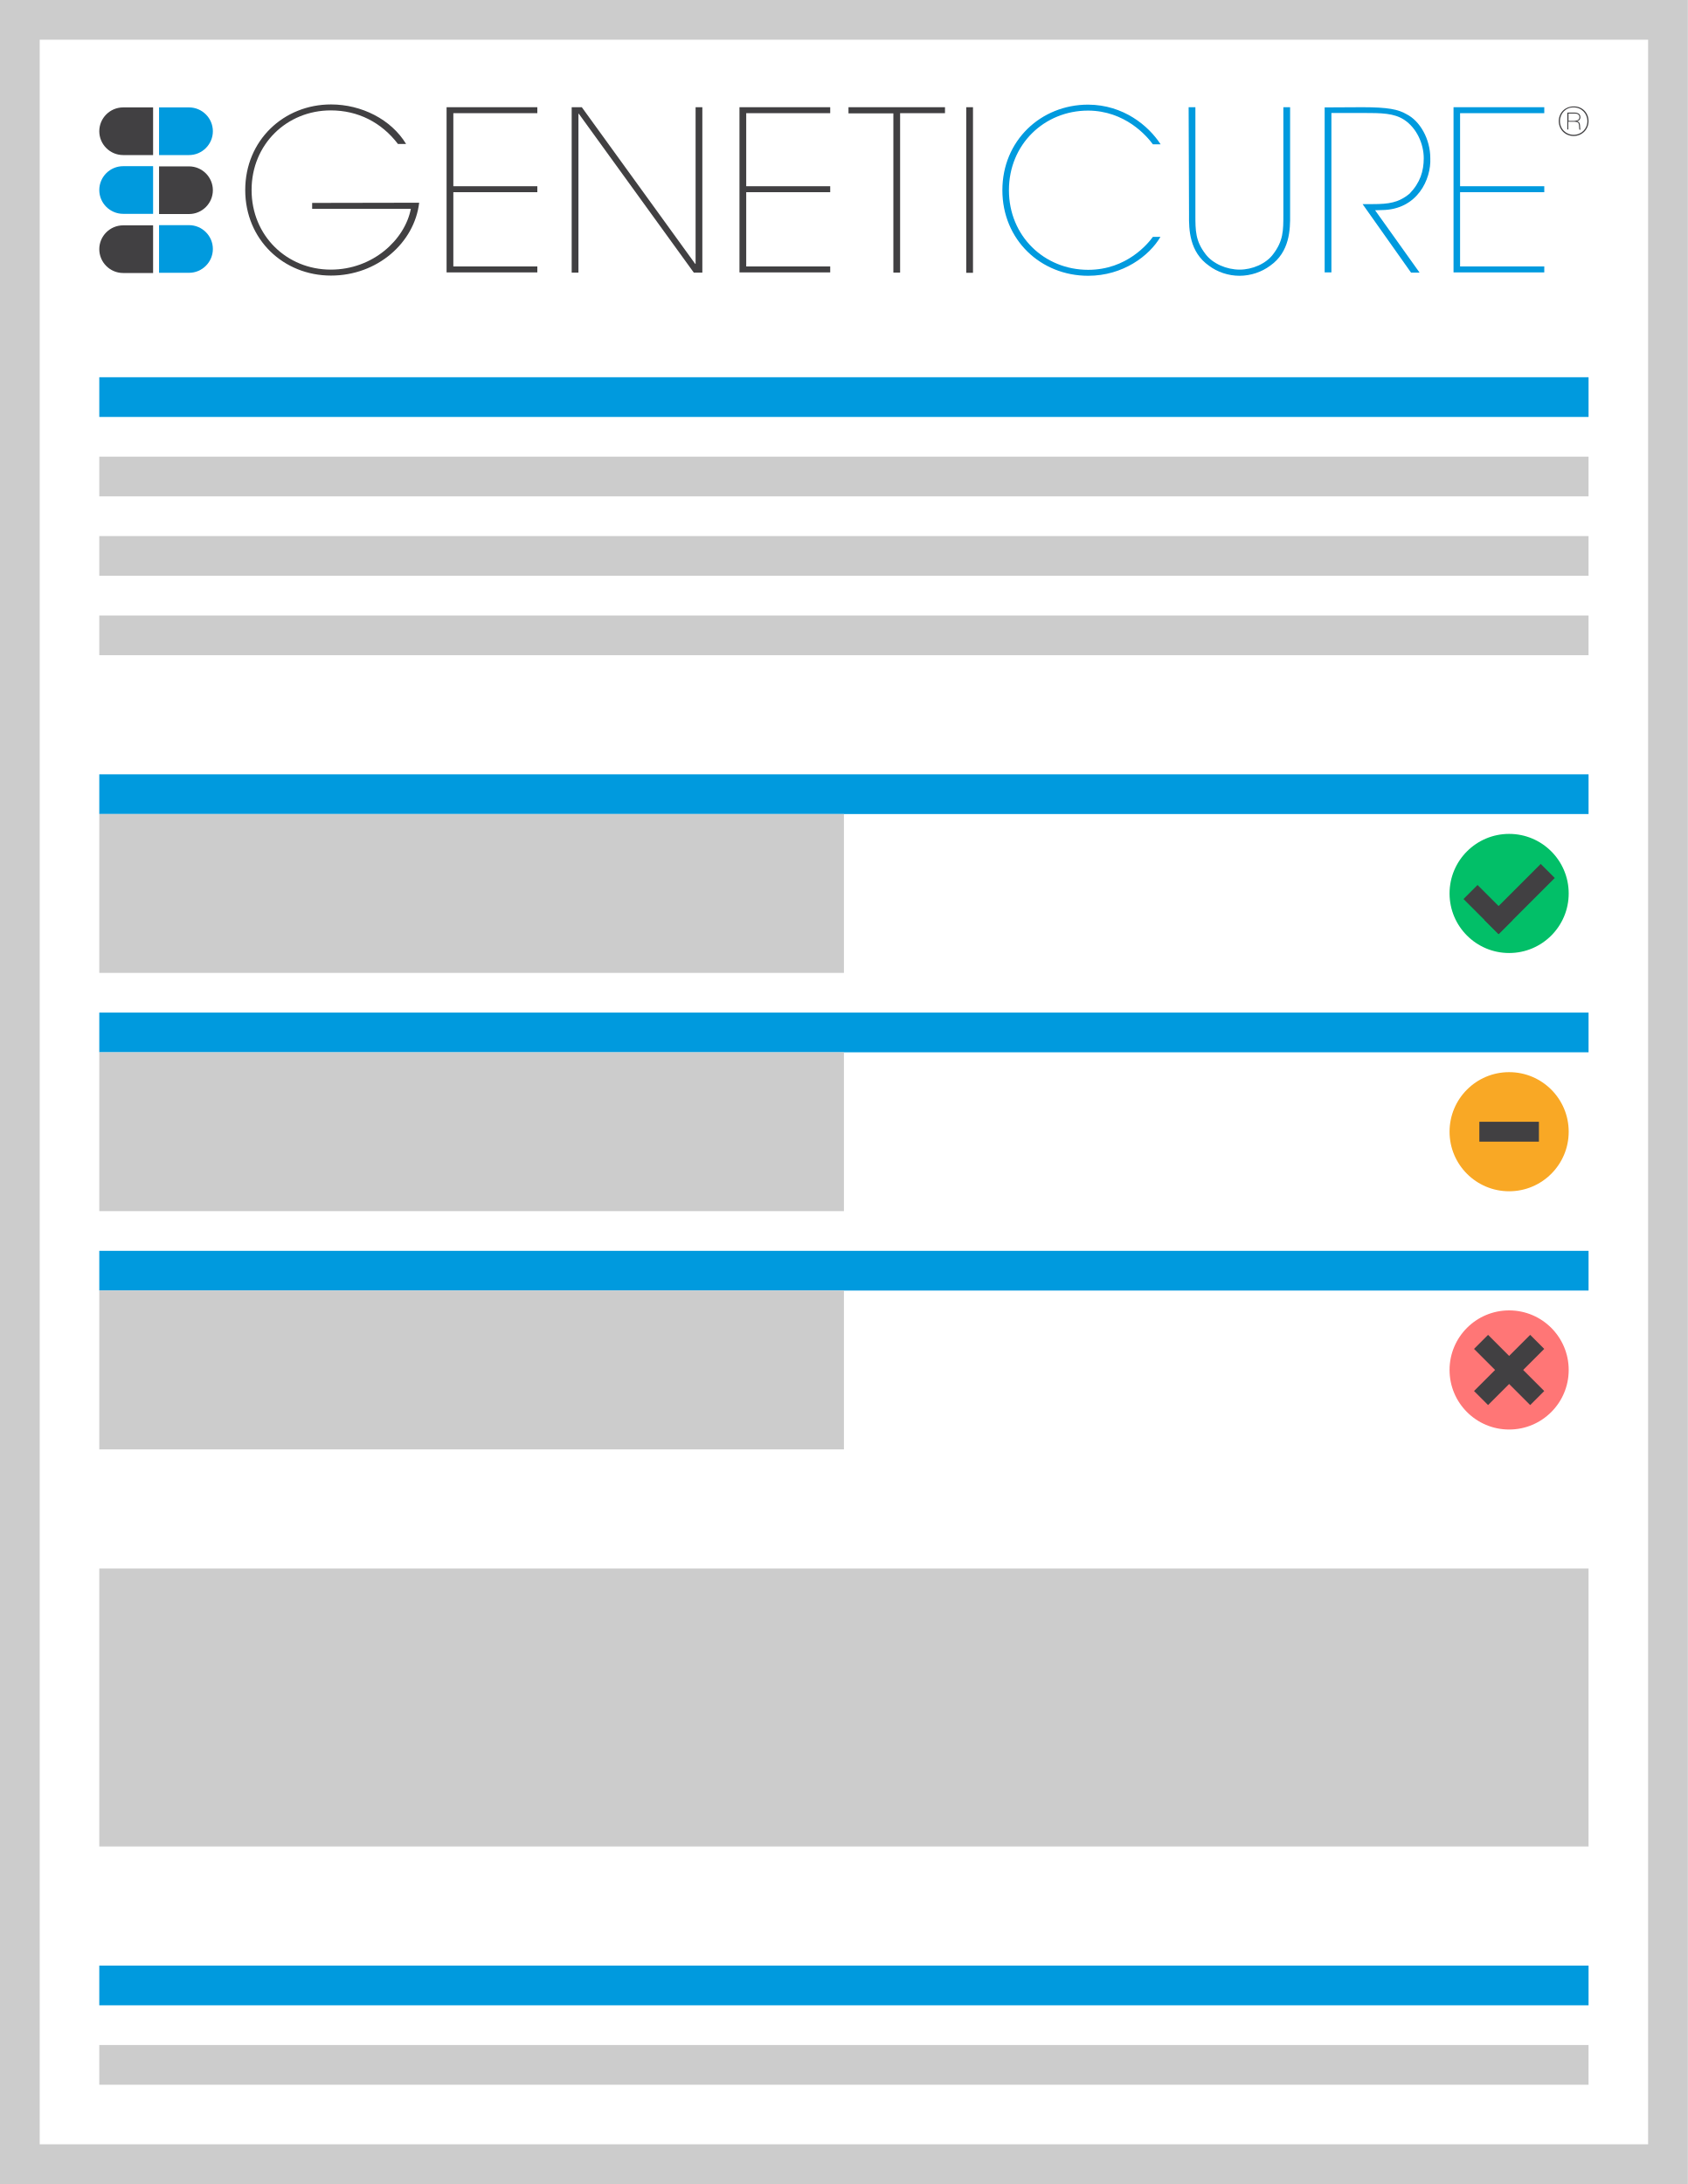
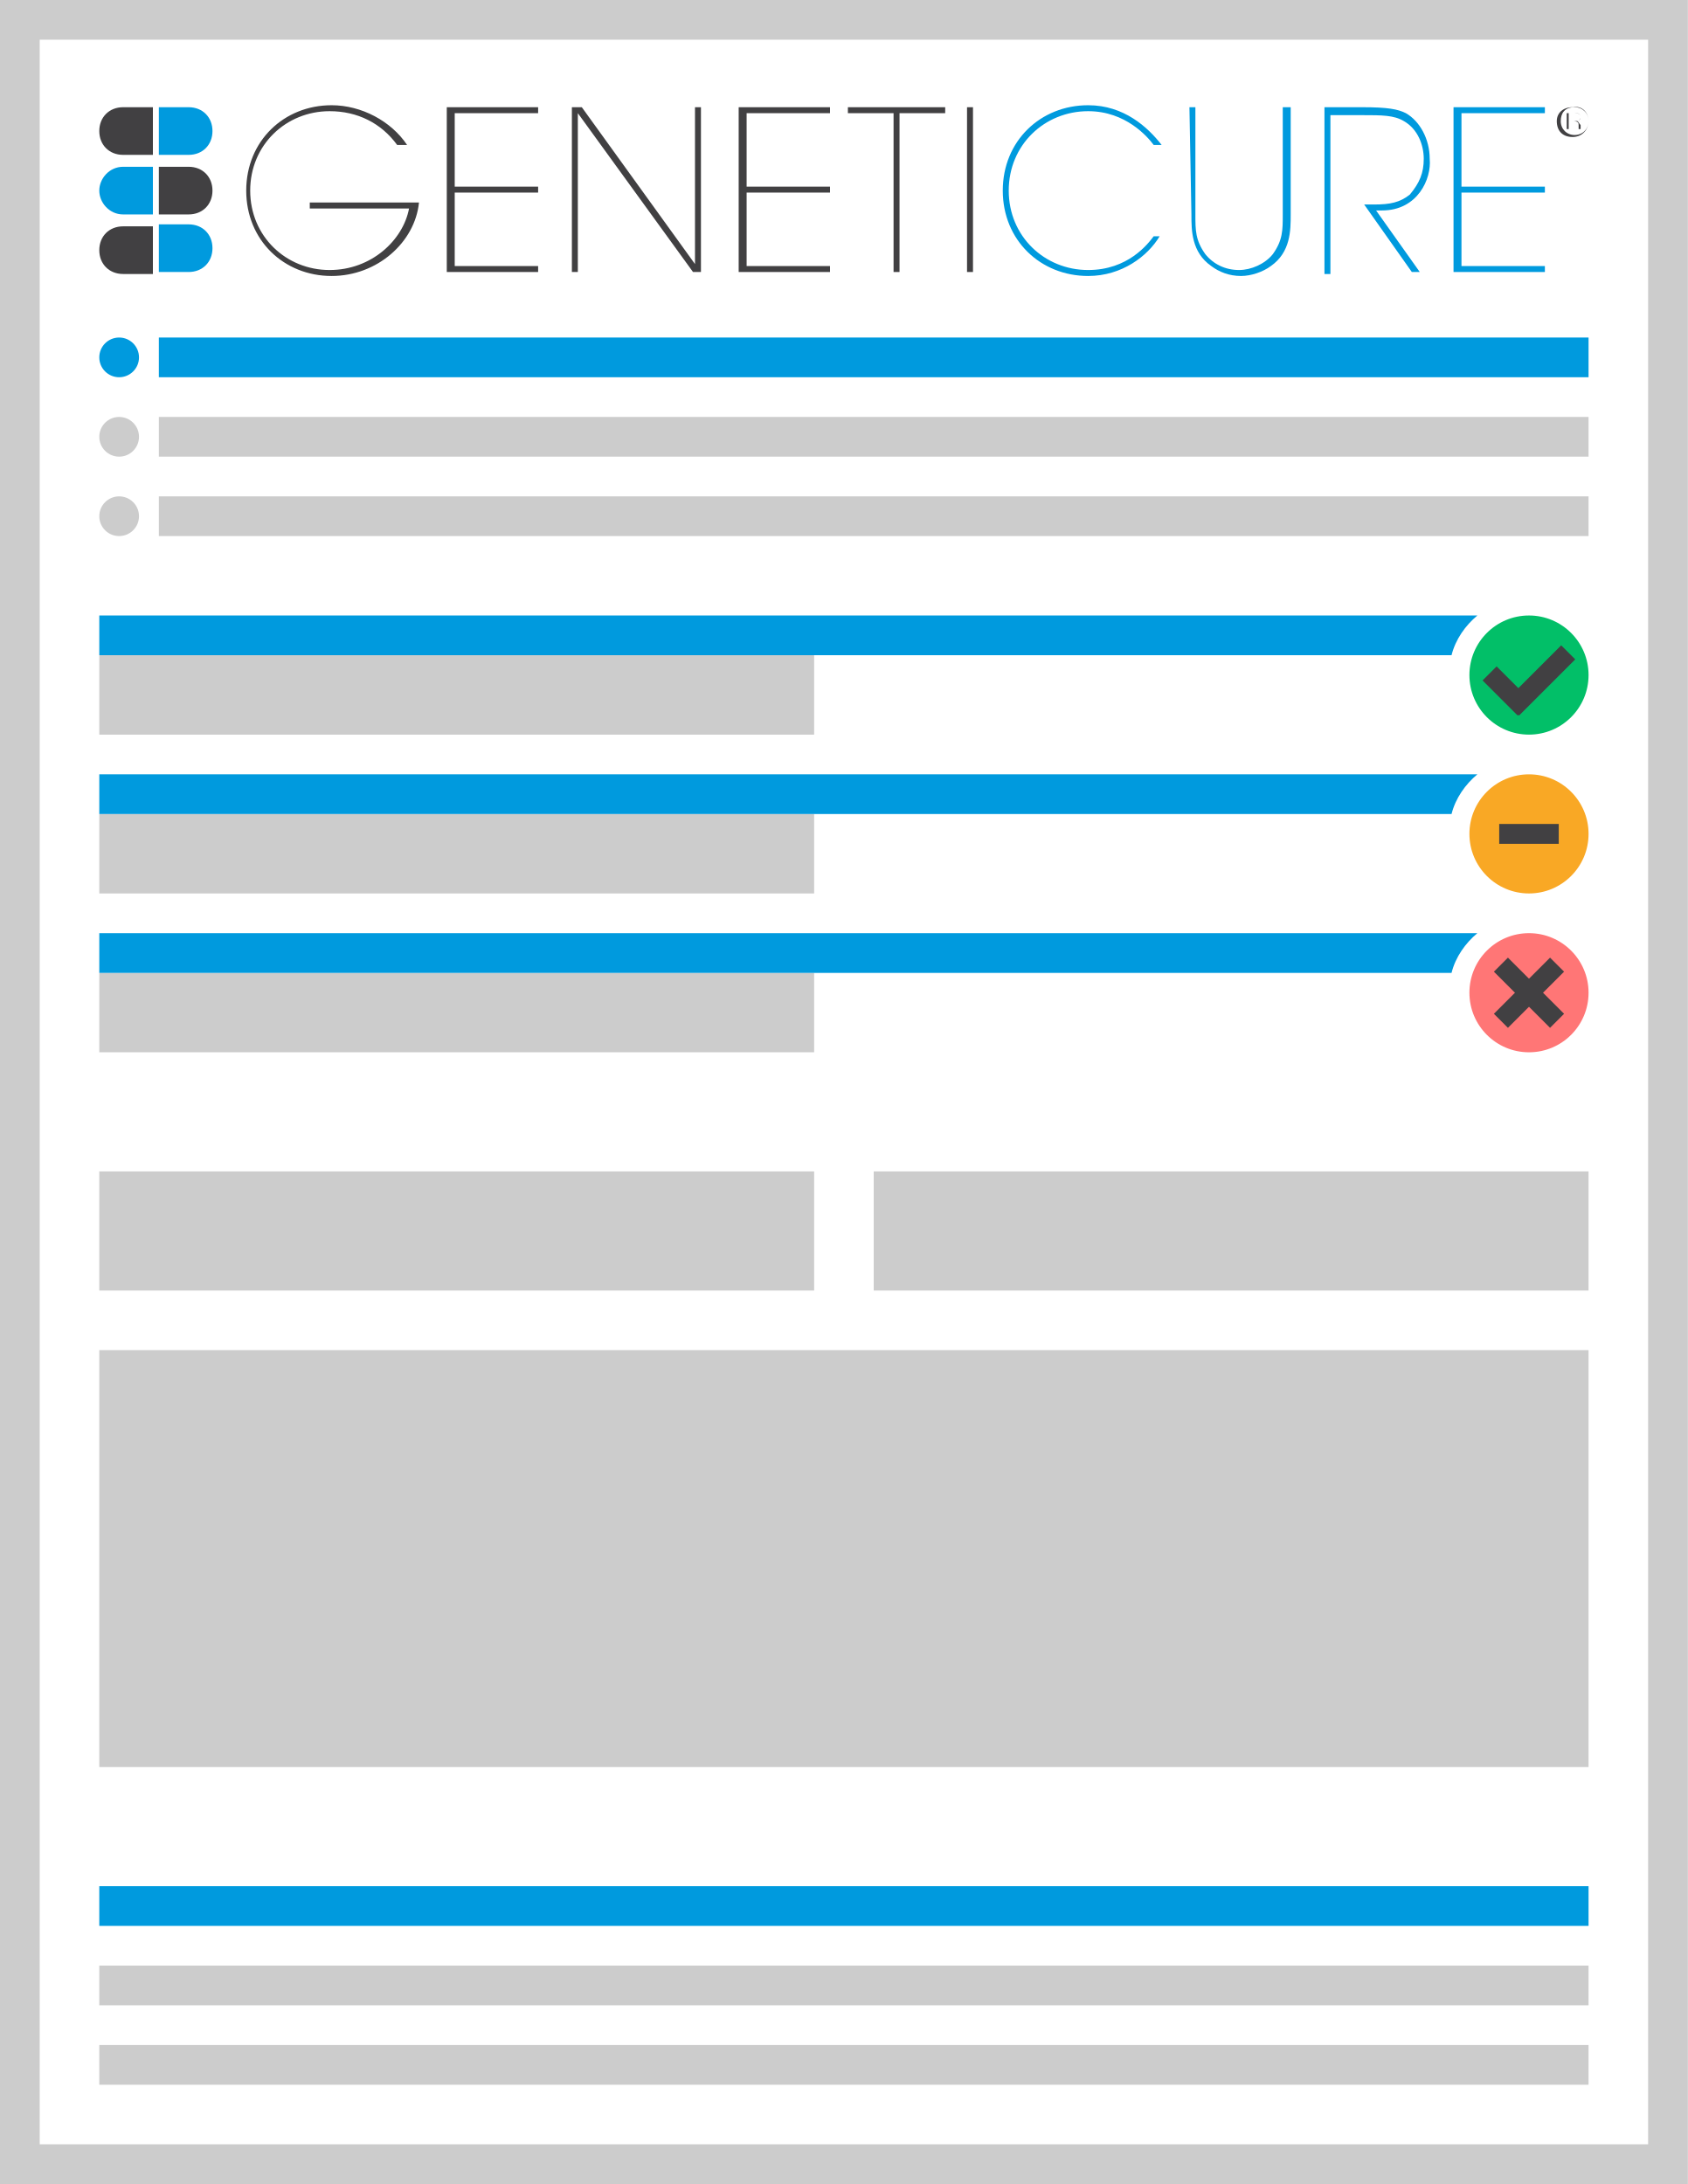
- <svg xmlns="http://www.w3.org/2000/svg" version="1.1" viewBox="0 0 85 110">
+ <svg xmlns="http://www.w3.org/2000/svg" xmlns:xlink="http://www.w3.org/1999/xlink" version="1.1" id="Layer_1" x="0px" y="0px" viewBox="0 0 85 110" style="enable-background:new 0 0 85 110;" xml:space="preserve">
  <style type="text/css">
- 		.lowlight{fill:#CCCCCC;}
- 		.hilight{fill:#009ADE;}
- 		.ok{fill:#02BF68;}
- 		.warn{fill:#F9A825;}
- 		.error{fill:#FF7676;}
- 		.dark{fill:#414042;}
- 	</style>
-   <rect x="0" y="0" style="fill: #fff" width="85" height="110" />
-   <path class="lowlight" d="M83,2v106H2V2H83 M85,0H0v110h85V0L85,0z" />
-   <rect x="5" y="19" class="hilight" width="75" height="2" />
-   <rect x="5" y="23" class="lowlight" width="75" height="2" />
-   <rect x="5" y="27" class="lowlight" width="75" height="2" />
-   <rect x="5" y="31" class="lowlight" width="75" height="2" />
-   <rect x="5" y="99" class="hilight" width="75" height="2" />
-   <rect x="5" y="103" class="lowlight" width="75" height="2" />
-   <rect x="5" y="79" class="lowlight" width="75" height="14" />
+ 	.st0{fill:#CCCCCC;}
+ 	.st1{fill:#009ADE;}
+ 	.st2{fill:#FFFFFF;}
+ 	.st3{fill:#02BF68;}
+ 	.st4{fill:#414042;}
+ 	.st5{fill:#F9A825;}
+ 	.st6{fill:#FF7676;}
+ </style>
+   <symbol id="New_Symbol" viewBox="-34 -3 69.4 6">
+     <rect x="-34" y="-3" class="st0" width="36" height="4" />
+     <path class="st1" d="M35.4,3H-34V1h68.1C34.3,1.8,34.8,2.5,35.4,3z" />
+   </symbol>
+   <rect class="st2" width="85" height="110" />
+   <path class="st0" d="M83,2v106H2V2H83 M85,0H0v110h85V0L85,0z" />
  <g>
-     <rect x="5" y="39" class="hilight" width="75" height="2" />
-     <rect x="5" y="41" class="lowlight" width="37.5" height="8" />
+     <rect x="8" y="17" class="st1" width="72" height="2" />
+     <rect x="8" y="21" class="st0" width="72" height="2" />
+     <circle class="st1" cx="6" cy="18" r="1" />
+     <circle class="st0" cx="6" cy="22" r="1" />
+     <rect x="8" y="25" class="st0" width="72" height="2" />
+     <circle class="st0" cx="6" cy="26" r="1" />
+   </g>
+   <g>
+     <rect x="5" y="95" class="st1" width="75" height="2" />
+     <rect x="5" y="99" class="st0" width="75" height="2" />
+     <rect x="5" y="103" class="st0" width="75" height="2" />
+   </g>
+   <g>
+     <rect x="5" y="59" class="st0" width="36" height="6" />
+     <rect x="44" y="59" class="st0" width="36" height="6" />
+   </g>
+   <g>
+     <use xlink:href="#New_Symbol" width="69.4" height="6" id="XMLID_2_" x="-34" y="-3" transform="matrix(1 0 0 -1 39 34)" style="overflow:visible;" />
    <g transform="translate(73 42)">
-       <circle class="ok" cx="3" cy="3" r="3" />
+       <circle class="st3" cx="4" cy="-8" r="3" />
      <g transform="translate(1.75 .75) rotate(45 1.25 2)">
-         <rect class="dark" width="2.5" height="1" transform="translate(0 3)" />
-         <rect class="dark" width="4" height="1" transform="translate(2.5 0) rotate(90 0 0)" />
+         <rect x="-6.3" y="-6.2" transform="matrix(2.535182e-06 1 -1 2.535182e-06 -10.8063 0.8358)" class="st4" width="1" height="2.5" />
+         <rect x="-7.1" y="-7" transform="matrix(2.535182e-06 1 -1 2.535182e-06 -11.5563 -1.4142)" class="st4" width="4" height="1" />
      </g>
    </g>
  </g>
  <g>
-     <rect x="5" y="51" class="hilight" width="75" height="2" />
-     <rect x="5" y="53" class="lowlight" width="37.5" height="8" />
    <g transform="translate(73 54)">
-       <circle class="warn" cx="3" cy="3" r="3" />
-       <rect class="dark" width="3" height="1" transform="translate(1.5 2.5)" />
+       <circle class="st5" cx="4" cy="-12" r="3" />
+       <rect x="2.5" y="-12.5" class="st4" width="3" height="1" />
    </g>
+     <use xlink:href="#New_Symbol" width="69.4" height="6" id="XMLID_1_" x="-34" y="-3" transform="matrix(1 0 0 -1 39 42)" style="overflow:visible;" />
  </g>
  <g>
-     <rect x="5" y="63" class="hilight" width="75" height="2" />
-     <rect x="5" y="65" class="lowlight" width="37.5" height="8" />
    <g transform="translate(73 66)">
-       <circle class="error" cx="3" cy="3" r="3" />
+       <circle class="st6" cx="4" cy="-16" r="3" />
      <g transform="translate(1 2.5)">
-         <rect class="dark" width="4" height="1" transform="rotate(45 2 .5)" />
-         <rect class="dark" width="4" height="1" transform="rotate(-45 2 .5)" />
+         <rect x="2.5" y="-20.5" transform="matrix(0.7071 -0.7071 0.7071 0.7071 13.9602 -3.2972)" class="st4" width="1" height="4" />
+         <rect x="1" y="-19" transform="matrix(0.7071 -0.7071 0.7071 0.7071 13.9602 -3.2972)" class="st4" width="4" height="1" />
      </g>
    </g>
+     <use xlink:href="#New_Symbol" width="69.4" height="6" id="XMLID_3_" x="-34" y="-3" transform="matrix(1 0 0 -1 39 50)" style="overflow:visible;" />
  </g>
  <g id="logo">
-     <path class="dark" d="M21.11,10.21c-0.24,2.02-2.11,3.67-4.44,3.67c-2.39,0-4.32-1.81-4.32-4.31s1.94-4.31,4.32-4.31 c1.53,0,3.03,0.75,3.78,1.99h-0.41c-0.83-1.09-2.02-1.69-3.38-1.69c-2.21,0-3.99,1.7-3.99,4.01c0,2.31,1.78,4.01,3.99,4.01 c2.12,0,3.73-1.51,4.03-3.06h-4.97v-0.3L21.11,10.21" />
-     <path class="dark" d="M27.06,5.4v0.3h-4.23v3.68h4.23v0.3h-4.23v3.74h4.23v0.3h-4.57V5.4H27.06" />
-     <path class="dark" d="M35.01,13.29h0.02V5.4h0.34v8.33h-0.43l-5.79-8h-0.02v8h-0.34V5.4h0.51L35.01,13.29" />
-     <path class="dark" d="M41.81,5.4v0.3h-4.23v3.68h4.23v0.3h-4.23v3.74h4.23v0.3h-4.57V5.4H41.81" />
-     <path class="dark" d="M47.59,5.4v0.3h-2.26v8.03h-0.34V5.71h-2.26V5.4H47.59" />
-     <path class="dark" d="M48.66,13.74H49V5.4h-0.34V13.74z" />
-     <path class="hilight" d="M58.44,11.93c-0.56,0.96-1.89,1.96-3.64,1.96c-2.39,0-4.32-1.81-4.32-4.31s1.94-4.31,4.32-4.31 c1.78,0.01,3.04,1.06,3.65,2h-0.39c-0.32-0.44-1.41-1.69-3.26-1.7c-2.21,0-3.99,1.7-3.99,4.01c0,2.31,1.78,4.01,3.99,4.01 c1.95,0,3.02-1.33,3.26-1.66L58.44,11.93" />
-     <path class="hilight" d="M59.86,5.4h0.34v5.41c0,0.81,0,1.33,0.52,2c0.36,0.47,1.05,0.77,1.71,0.77c0.63,0,1.32-0.29,1.68-0.77 c0.52-0.68,0.52-1.19,0.52-2V5.4h0.34v5.41c0.01,0.75-0.02,1.88-1,2.57c-0.43,0.32-0.98,0.51-1.55,0.51 c-0.56,0-1.12-0.19-1.54-0.51c-0.98-0.69-1.01-1.81-1-2.57L59.86,5.4" />
-     <path class="hilight" d="M68.61,5.4c1.29,0,1.81,0.11,2.22,0.35c0.68,0.34,1.2,1.25,1.2,2.22c0.05,1.04-0.64,2.6-2.45,2.61l-0.33,0.01 l2.24,3.14h-0.43l-2.44-3.45h0.52c0.79,0,1.3-0.07,1.85-0.53c0.53-0.55,0.71-1.13,0.71-1.78c0-0.72-0.35-1.52-0.99-1.94 c-0.51-0.33-1.12-0.34-2.09-0.34h-1.57v8.03h-0.34V5.41L68.61,5.4" />
-     <path class="hilight" d="M77.77,5.4v0.3h-4.24v3.68h4.24v0.3h-4.24v3.74h4.24v0.3h-4.57V5.4H77.77" />
+     <path class="st4" d="M21.1,10.2c-0.2,2-2.1,3.7-4.4,3.7c-2.4,0-4.3-1.8-4.3-4.3s1.9-4.3,4.3-4.3c1.5,0,3,0.8,3.8,2H20   c-0.8-1.1-2-1.7-3.4-1.7c-2.2,0-4,1.7-4,4s1.8,4,4,4c2.1,0,3.7-1.5,4-3.1h-5v-0.3L21.1,10.2" />
+     <path class="st4" d="M27.1,5.4v0.3h-4.2v3.7h4.2v0.3h-4.2v3.7h4.2v0.3h-4.6V5.4H27.1" />
+     <path class="st4" d="M35,13.3L35,13.3l0-7.9h0.3v8.3h-0.4l-5.8-8h0v8h-0.3V5.4h0.5L35,13.3" />
+     <path class="st4" d="M41.8,5.4v0.3h-4.2v3.7h4.2v0.3h-4.2v3.7h4.2v0.3h-4.6V5.4H41.8" />
+     <path class="st4" d="M47.6,5.4v0.3h-2.3v8H45v-8h-2.3V5.4H47.6" />
+     <path class="st4" d="M48.7,13.7H49V5.4h-0.3V13.7z" />
+     <path class="st1" d="M58.4,11.9c-0.6,1-1.9,2-3.6,2c-2.4,0-4.3-1.8-4.3-4.3s1.9-4.3,4.3-4.3c1.8,0,3,1.1,3.7,2h-0.4   c-0.3-0.4-1.4-1.7-3.3-1.7c-2.2,0-4,1.7-4,4s1.8,4,4,4c2,0,3-1.3,3.3-1.7H58.4" />
+     <path class="st1" d="M59.9,5.4h0.3v5.4c0,0.8,0,1.3,0.5,2c0.4,0.5,1,0.8,1.7,0.8c0.6,0,1.3-0.3,1.7-0.8c0.5-0.7,0.5-1.2,0.5-2V5.4   H65v5.4c0,0.8,0,1.9-1,2.6c-0.4,0.3-1,0.5-1.5,0.5c-0.6,0-1.1-0.2-1.5-0.5c-1-0.7-1-1.8-1-2.6L59.9,5.4" />
+     <path class="st1" d="M68.6,5.4c1.3,0,1.8,0.1,2.2,0.3C71.5,6.1,72,7,72,8c0.1,1-0.6,2.6-2.4,2.6l-0.3,0l2.2,3.1h-0.4l-2.4-3.4h0.5   c0.8,0,1.3-0.1,1.8-0.5c0.5-0.6,0.7-1.1,0.7-1.8c0-0.7-0.3-1.5-1-1.9c-0.5-0.3-1.1-0.3-2.1-0.3H67v8h-0.3V5.4L68.6,5.4" />
+     <path class="st1" d="M77.8,5.4v0.3h-4.2v3.7h4.2v0.3h-4.2v3.7h4.2v0.3h-4.6V5.4H77.8" />
    <g>
-       <path class="dark" d="M7.71,5.41H6.2C5.54,5.41,5,5.95,5,6.61c0,0.66,0.54,1.2,1.2,1.2h1.51V5.41" />
-       <path class="hilight" d="M8.01,7.81h1.51c0.66,0,1.2-0.54,1.2-1.2c0-0.66-0.54-1.2-1.2-1.2H8.01V7.81" />
-       <path class="dark" d="M7.71,11.35H6.2c-0.66,0-1.2,0.54-1.2,1.2c0,0.66,0.54,1.2,1.2,1.2h1.51V11.35" />
-       <path class="hilight" d="M8.01,13.74h1.51c0.66,0,1.2-0.54,1.2-1.2c0-0.66-0.54-1.2-1.2-1.2H8.01V13.74" />
-       <path class="dark" d="M8.01,8.38h1.51c0.66,0,1.2,0.54,1.2,1.2c0,0.66-0.54,1.2-1.2,1.2H8.01V8.38" />
-       <path class="hilight" d="M7.71,10.77H6.2c-0.66,0-1.2-0.54-1.2-1.2c0-0.66,0.54-1.2,1.2-1.2h1.51V10.77" />
+       <path class="st4" d="M7.7,5.4H6.2C5.5,5.4,5,5.9,5,6.6s0.5,1.2,1.2,1.2h1.5V5.4" />
+       <path class="st1" d="M8,7.8h1.5c0.7,0,1.2-0.5,1.2-1.2s-0.5-1.2-1.2-1.2H8V7.8" />
+       <path class="st4" d="M7.7,11.4H6.2c-0.7,0-1.2,0.5-1.2,1.2s0.5,1.2,1.2,1.2h1.5V11.4" />
+       <path class="st1" d="M8,13.7h1.5c0.7,0,1.2-0.5,1.2-1.2s-0.5-1.2-1.2-1.2H8V13.7" />
+       <path class="st4" d="M8,8.4h1.5c0.7,0,1.2,0.5,1.2,1.2s-0.5,1.2-1.2,1.2H8V8.4" />
+       <path class="st1" d="M7.7,10.8H6.2C5.5,10.8,5,10.2,5,9.6s0.5-1.2,1.2-1.2h1.5V10.8" />
    </g>
-     <path class="dark" d="M78.99,5.72v0.37h0.27c0.06-0.01,0.28,0,0.28-0.19c0-0.18-0.19-0.18-0.25-0.18H78.99z M79.29,5.67 c0.05,0,0.3,0,0.3,0.23c0,0.12-0.08,0.19-0.17,0.21v0c0.12,0.03,0.14,0.1,0.15,0.2c0.01,0.17,0.01,0.19,0.03,0.22h-0.06 c-0.01-0.02-0.01-0.04-0.02-0.2c-0.01-0.12-0.02-0.2-0.26-0.2h-0.28v0.39h-0.05V5.67L79.29,5.67L79.29,5.67z M78.56,6.1 c0,0.39,0.3,0.69,0.69,0.69c0.39,0,0.69-0.3,0.69-0.69c0-0.38-0.29-0.69-0.69-0.69C78.85,5.4,78.56,5.72,78.56,6.1z M80,6.1 c0,0.42-0.33,0.75-0.75,0.75c-0.42,0-0.75-0.32-0.75-0.75c0-0.41,0.31-0.74,0.75-0.74C79.68,5.35,80,5.68,80,6.1" />
+     <path class="st4" d="M79,5.7v0.4h0.3c0.1,0,0.3,0,0.3-0.2c0-0.2-0.2-0.2-0.2-0.2H79z M79.3,5.7c0.1,0,0.3,0,0.3,0.2   c0,0.1-0.1,0.2-0.2,0.2l0,0c0.1,0,0.1,0.1,0.2,0.2c0,0.2,0,0.2,0,0.2h-0.1c0,0,0,0,0-0.2c0-0.1,0-0.2-0.3-0.2H79v0.4h-0.1V5.7H79.3   L79.3,5.7z M78.6,6.1c0,0.4,0.3,0.7,0.7,0.7s0.7-0.3,0.7-0.7c0-0.4-0.3-0.7-0.7-0.7C78.8,5.4,78.6,5.7,78.6,6.1z M80,6.1   c0,0.4-0.3,0.8-0.8,0.8s-0.8-0.3-0.8-0.8c0-0.4,0.3-0.7,0.8-0.7C79.7,5.3,80,5.7,80,6.1" />
  </g>
+   <rect x="5" y="68" class="st0" width="75" height="21" />
</svg>
